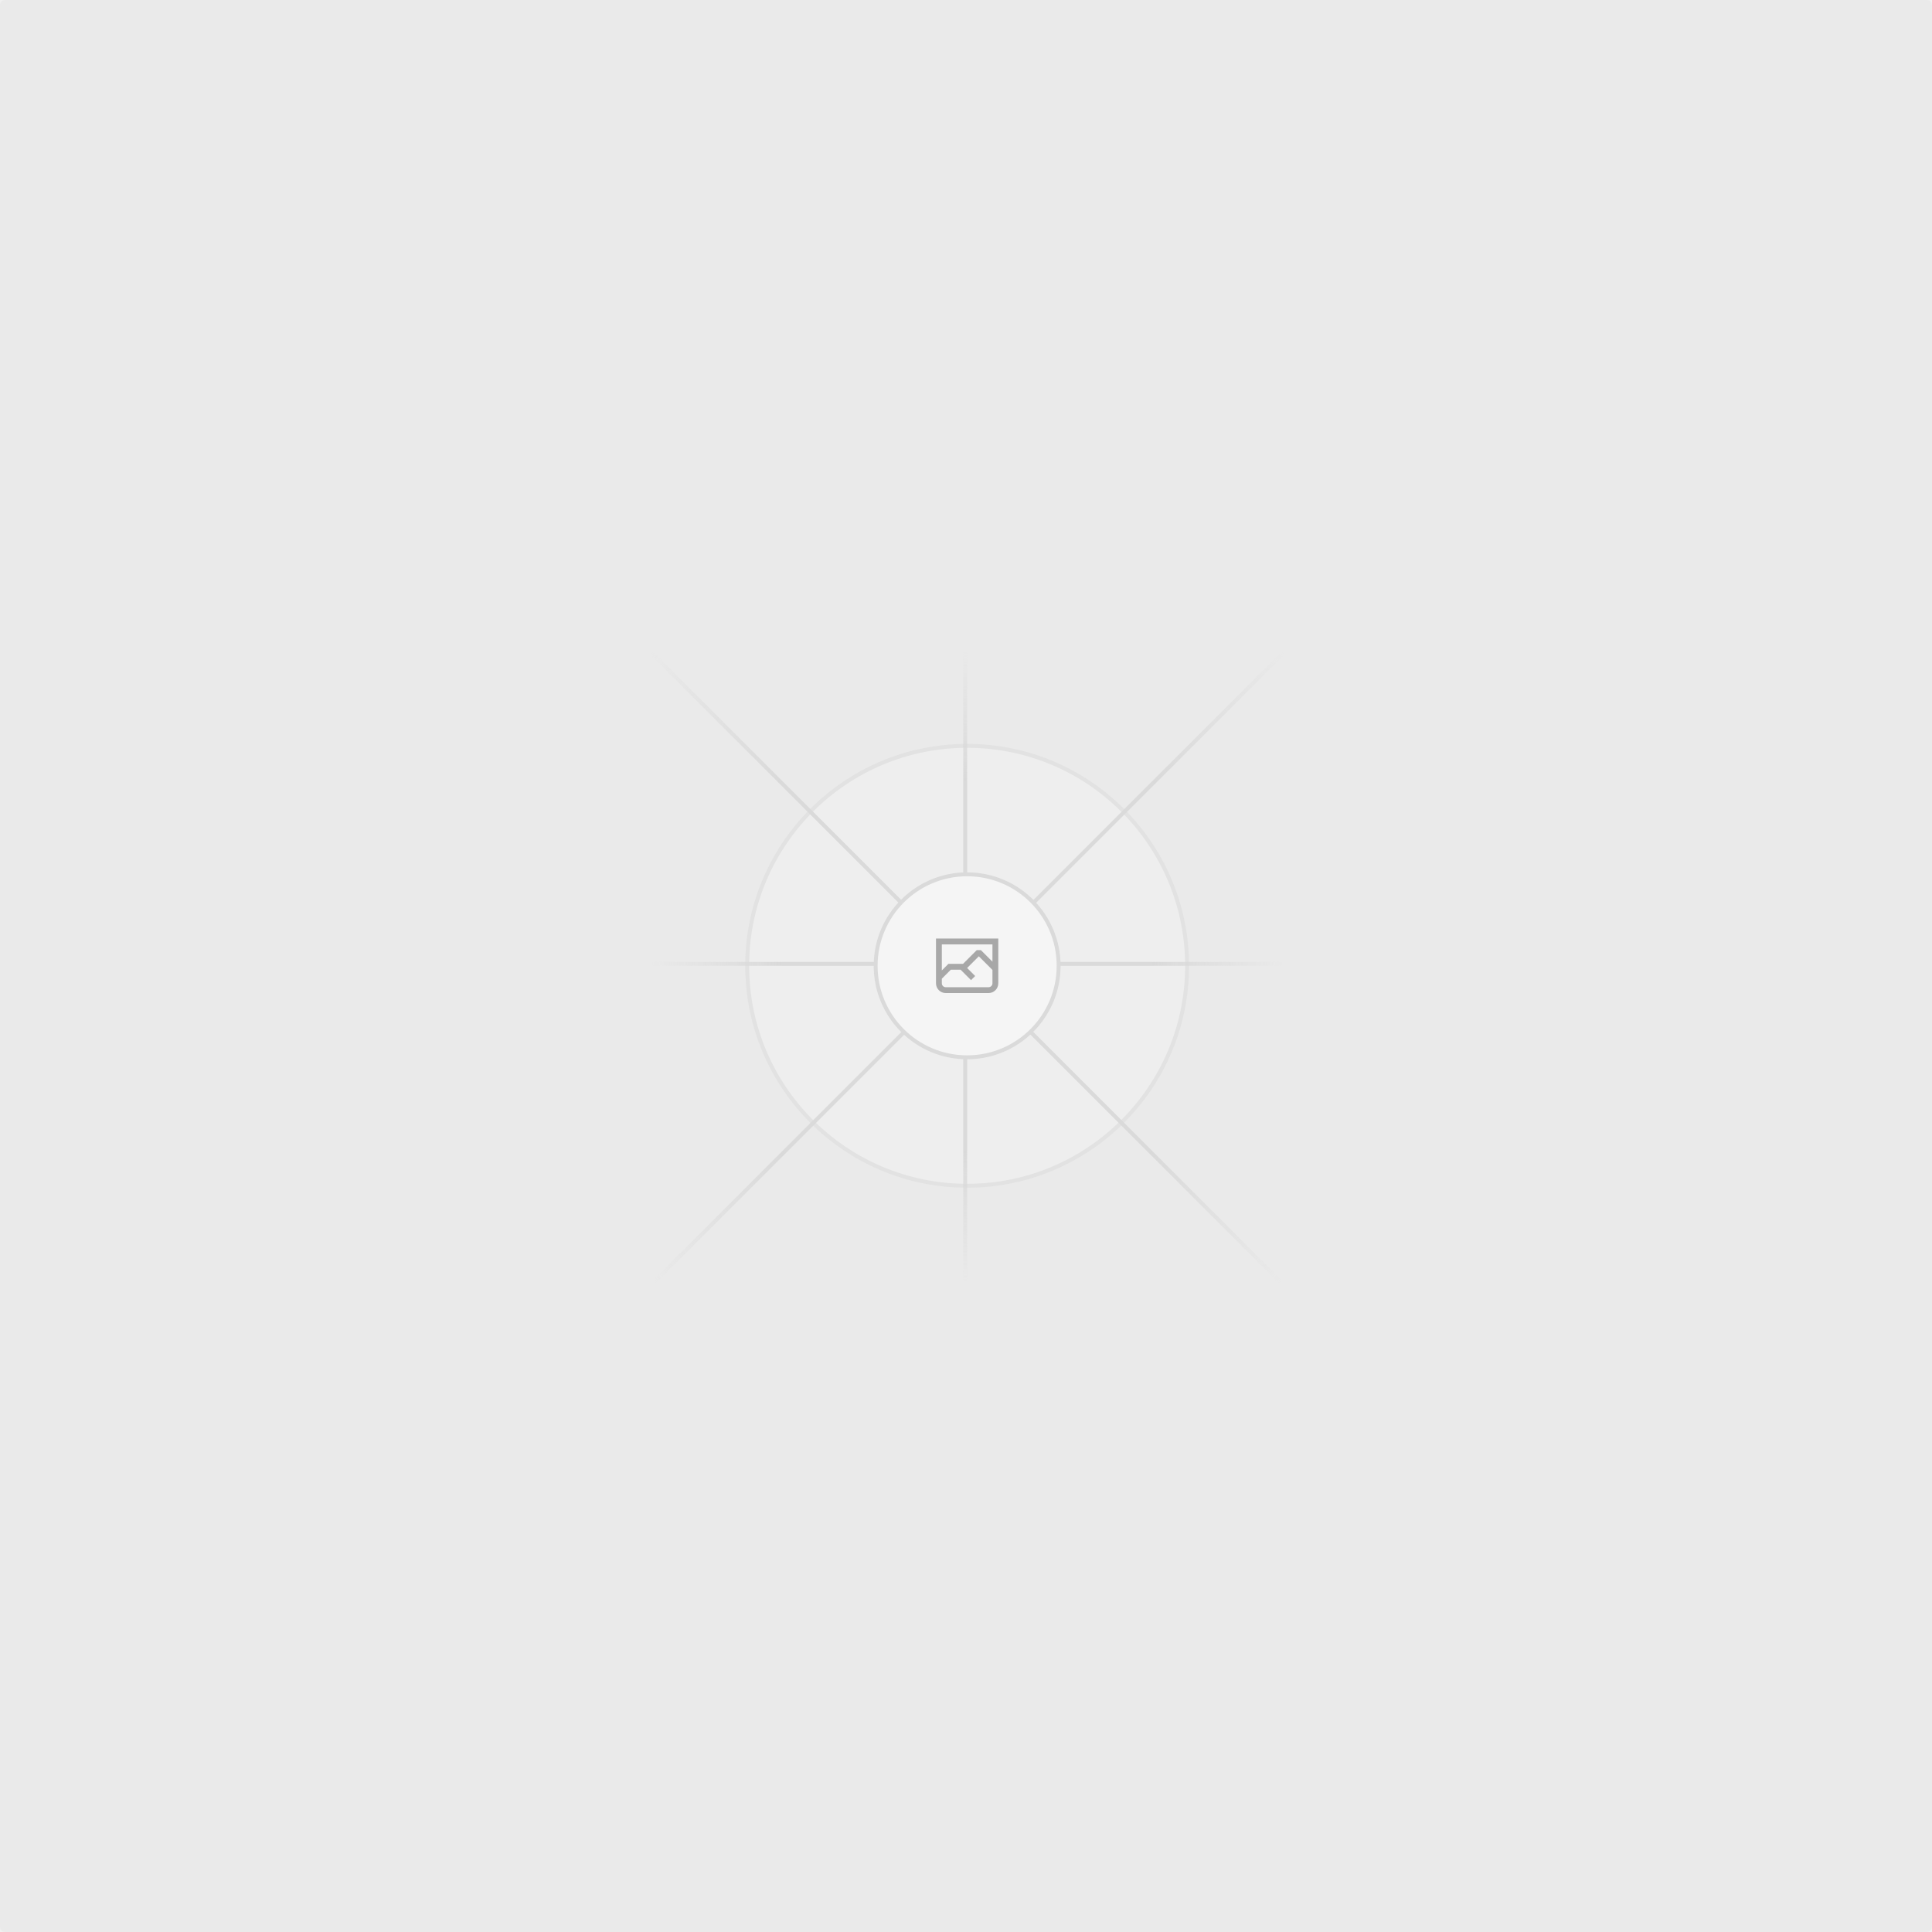
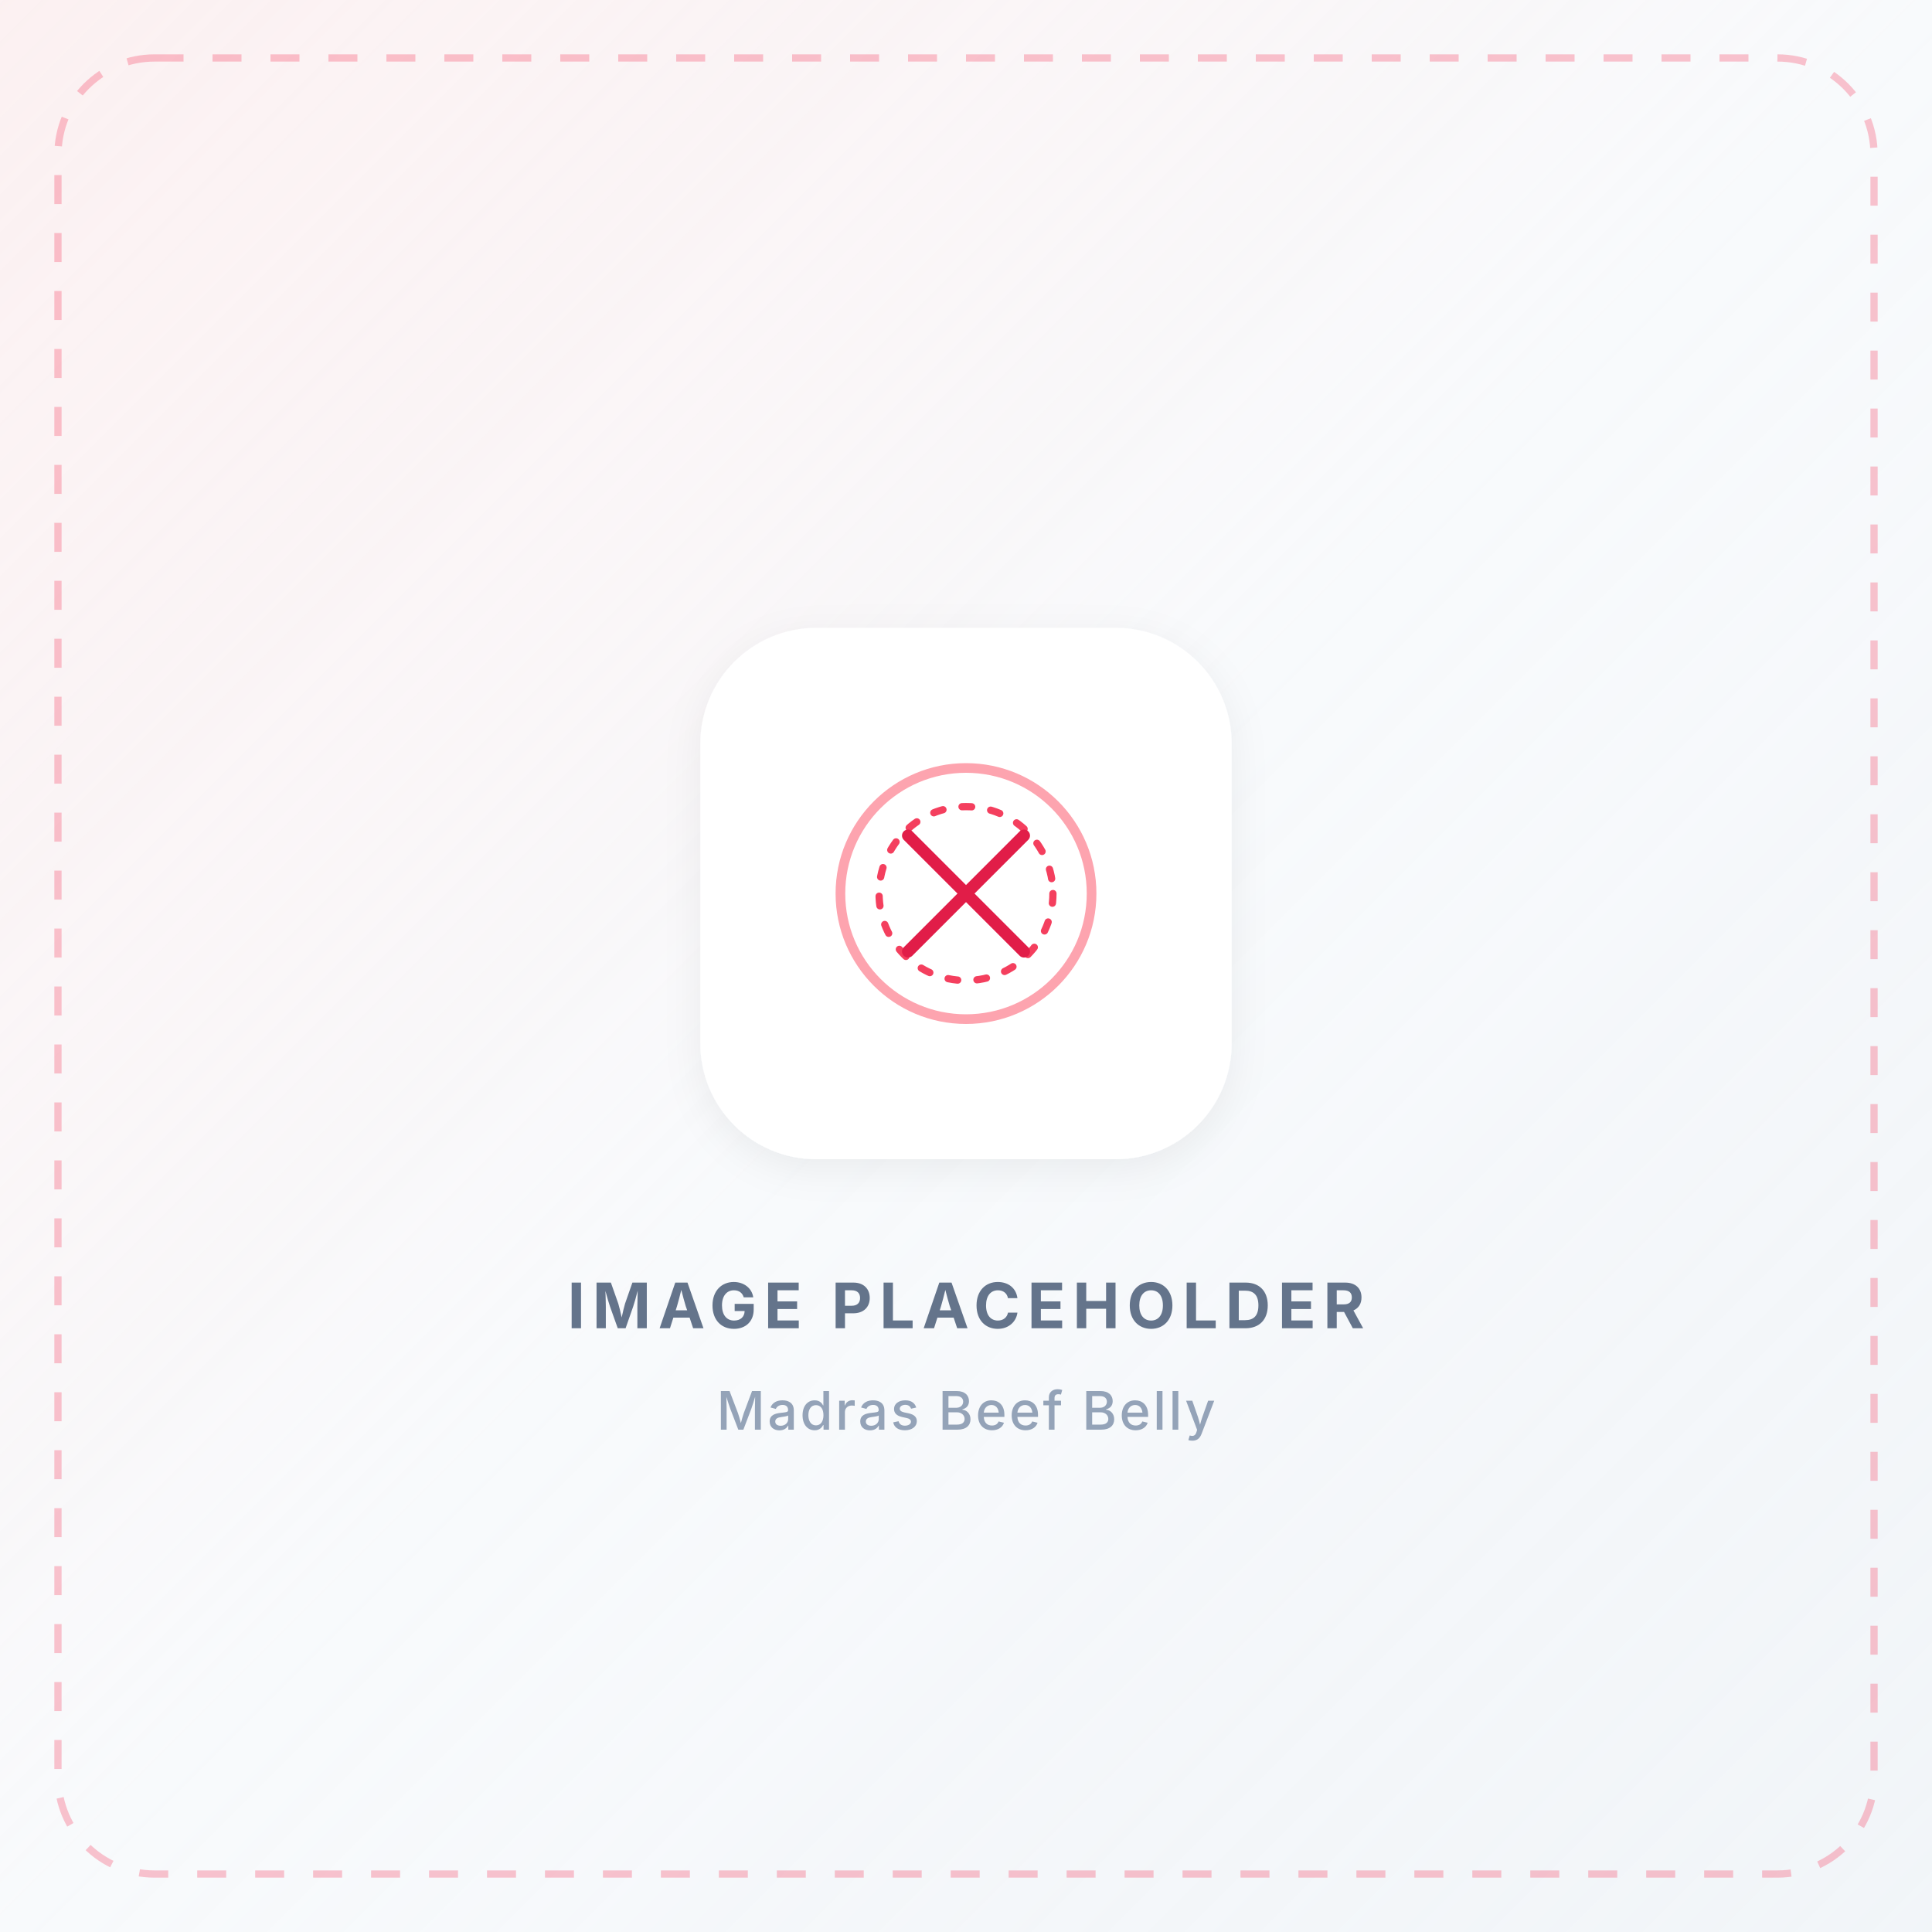
- <svg xmlns="http://www.w3.org/2000/svg" width="1200" height="1200" fill="none">
-   <rect width="1200" height="1200" fill="#EAEAEA" rx="3" />
-   <g opacity=".5">
-     <g opacity=".5">
-       <path fill="#FAFAFA" d="M600.709 736.5c-75.454 0-136.621-61.167-136.621-136.62 0-75.454 61.167-136.621 136.621-136.621 75.453 0 136.62 61.167 136.62 136.621 0 75.453-61.167 136.62-136.62 136.62Z" />
-       <path stroke="#C9C9C9" stroke-width="2.418" d="M600.709 736.5c-75.454 0-136.621-61.167-136.621-136.62 0-75.454 61.167-136.621 136.621-136.621 75.453 0 136.62 61.167 136.62 136.621 0 75.453-61.167 136.62-136.62 136.62Z" />
-     </g>
-     <path stroke="url(#a)" stroke-width="2.418" d="M0-1.209h553.581" transform="scale(1 -1) rotate(45 1163.11 91.165)" />
-     <path stroke="url(#b)" stroke-width="2.418" d="M404.846 598.671h391.726" />
-     <path stroke="url(#c)" stroke-width="2.418" d="M599.5 795.742V404.017" />
-     <path stroke="url(#d)" stroke-width="2.418" d="m795.717 796.597-391.441-391.44" />
-     <path fill="#fff" d="M600.709 656.704c-31.384 0-56.825-25.441-56.825-56.824 0-31.384 25.441-56.825 56.825-56.825 31.383 0 56.824 25.441 56.824 56.825 0 31.383-25.441 56.824-56.824 56.824Z" />
-     <g clip-path="url(#e)">
-       <path fill="#666" fill-rule="evenodd" d="M616.426 586.58h-31.434v16.176l3.553-3.554.531-.531h9.068l.074-.074 8.463-8.463h2.565l7.18 7.181V586.58Zm-15.715 14.654 3.698 3.699 1.283 1.282-2.565 2.565-1.282-1.283-5.2-5.199h-6.066l-5.514 5.514-.073.073v2.876a2.418 2.418 0 0 0 2.418 2.418h26.598a2.418 2.418 0 0 0 2.418-2.418v-8.317l-8.463-8.463-7.181 7.181-.071.072Zm-19.347 5.442v4.085a6.045 6.045 0 0 0 6.046 6.045h26.598a6.044 6.044 0 0 0 6.045-6.045v-7.108l1.356-1.355-1.282-1.283-.074-.073v-17.989h-38.689v23.43l-.146.146.146.147Z" clip-rule="evenodd" />
-     </g>
-     <path stroke="#C9C9C9" stroke-width="2.418" d="M600.709 656.704c-31.384 0-56.825-25.441-56.825-56.824 0-31.384 25.441-56.825 56.825-56.825 31.383 0 56.824 25.441 56.824 56.825 0 31.383-25.441 56.824-56.824 56.824Z" />
+ <svg xmlns="http://www.w3.org/2000/svg" viewBox="0 0 400 400" width="100%" height="100%">
+   <defs>
+     <linearGradient id="bg" x1="0%" y1="0%" x2="100%" y2="100%">
+       <stop offset="0%" stop-color="#fff1f2" stop-opacity="0.8" />
+       <stop offset="50%" stop-color="#f8fafc" stop-opacity="1" />
+       <stop offset="100%" stop-color="#f1f5f9" stop-opacity="0.9" />
+     </linearGradient>
+     <filter id="shadow" x="-10%" y="-10%" width="120%" height="120%">
+       <feDropShadow dx="0" dy="2" stdDeviation="4" flood-color="#0f172a" flood-opacity="0.06" />
+     </filter>
+   </defs>
+   <rect width="400" height="400" fill="url(#bg)" />
+   <rect x="12" y="12" width="376" height="376" rx="20" fill="none" stroke="#f43f5e" stroke-width="1.5" stroke-dasharray="6 6" stroke-opacity="0.3" />
+   <g filter="url(#shadow)">
+     <rect x="145" y="130" width="110" height="110" rx="24" fill="#ffffff" />
  </g>
-   <defs>
-     <linearGradient id="a" x1="554.061" x2="-.48" y1=".083" y2=".087" gradientUnits="userSpaceOnUse">
-       <stop stop-color="#C9C9C9" stop-opacity="0" />
-       <stop offset=".208" stop-color="#C9C9C9" />
-       <stop offset=".792" stop-color="#C9C9C9" />
-       <stop offset="1" stop-color="#C9C9C9" stop-opacity="0" />
-     </linearGradient>
-     <linearGradient id="b" x1="796.912" x2="404.507" y1="599.963" y2="599.965" gradientUnits="userSpaceOnUse">
-       <stop stop-color="#C9C9C9" stop-opacity="0" />
-       <stop offset=".208" stop-color="#C9C9C9" />
-       <stop offset=".792" stop-color="#C9C9C9" />
-       <stop offset="1" stop-color="#C9C9C9" stop-opacity="0" />
-     </linearGradient>
-     <linearGradient id="c" x1="600.792" x2="600.794" y1="403.677" y2="796.082" gradientUnits="userSpaceOnUse">
-       <stop stop-color="#C9C9C9" stop-opacity="0" />
-       <stop offset=".208" stop-color="#C9C9C9" />
-       <stop offset=".792" stop-color="#C9C9C9" />
-       <stop offset="1" stop-color="#C9C9C9" stop-opacity="0" />
-     </linearGradient>
-     <linearGradient id="d" x1="404.85" x2="796.972" y1="403.903" y2="796.02" gradientUnits="userSpaceOnUse">
-       <stop stop-color="#C9C9C9" stop-opacity="0" />
-       <stop offset=".208" stop-color="#C9C9C9" />
-       <stop offset=".792" stop-color="#C9C9C9" />
-       <stop offset="1" stop-color="#C9C9C9" stop-opacity="0" />
-     </linearGradient>
-     <clipPath id="e">
-       <path fill="#fff" d="M581.364 580.535h38.689v38.689h-38.689z" />
-     </clipPath>
-   </defs>
+   <g transform="translate(170, 155)" stroke="#e11d48" stroke-width="3" stroke-linecap="round" stroke-linejoin="round" fill="none">
+     <circle cx="30" cy="30" r="26" stroke="#fda4af" stroke-width="2" />
+     <circle cx="30" cy="30" r="18" stroke="#f43f5e" stroke-dasharray="2 4" stroke-width="1.5" />
+     <path d="M18 18 L42 42" stroke="#e11d48" stroke-width="2.5" />
+     <path d="M42 18 L18 42" stroke="#e11d48" stroke-width="2.5" />
+   </g>
+   <text x="200" y="275" text-anchor="middle" font-family="system-ui, -apple-system, sans-serif" font-size="13" font-weight="700" fill="#64748b" letter-spacing="1.5">IMAGE PLACEHOLDER</text>
+   <text x="200" y="296" text-anchor="middle" font-family="system-ui, -apple-system, sans-serif" font-size="11" font-weight="500" fill="#94a3b8" letter-spacing="0.5">Madras Beef Belly</text>
</svg>
